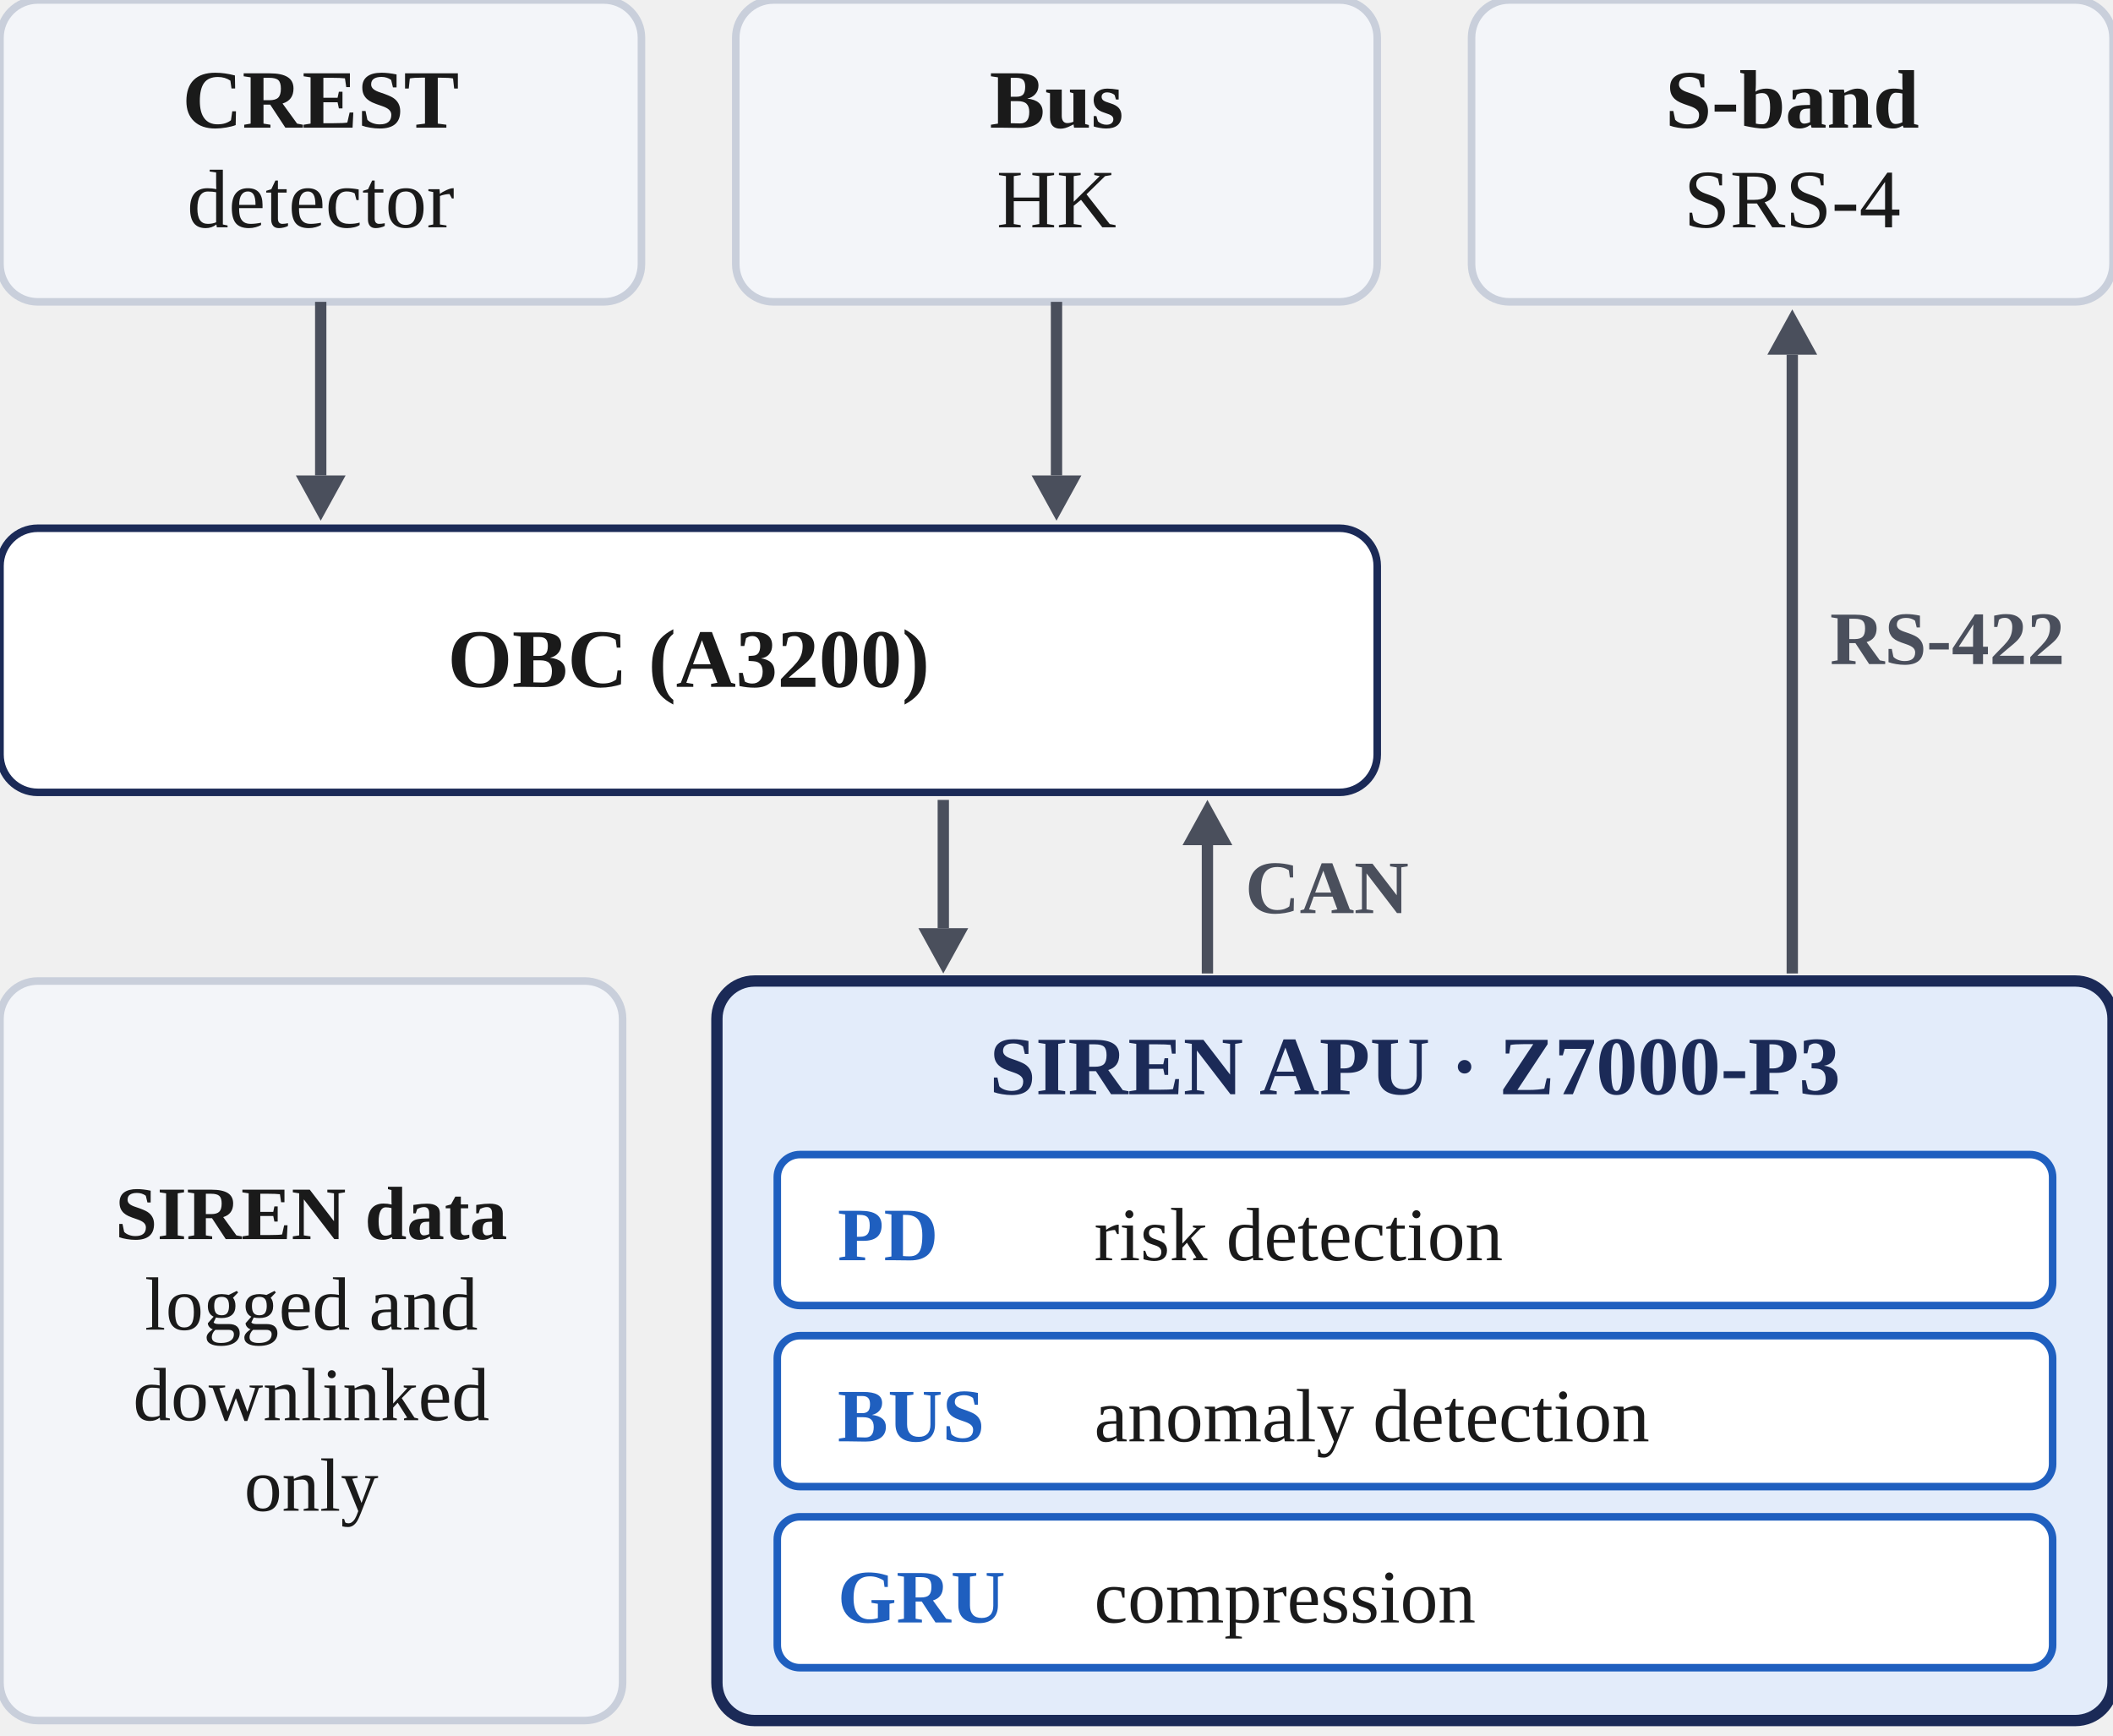
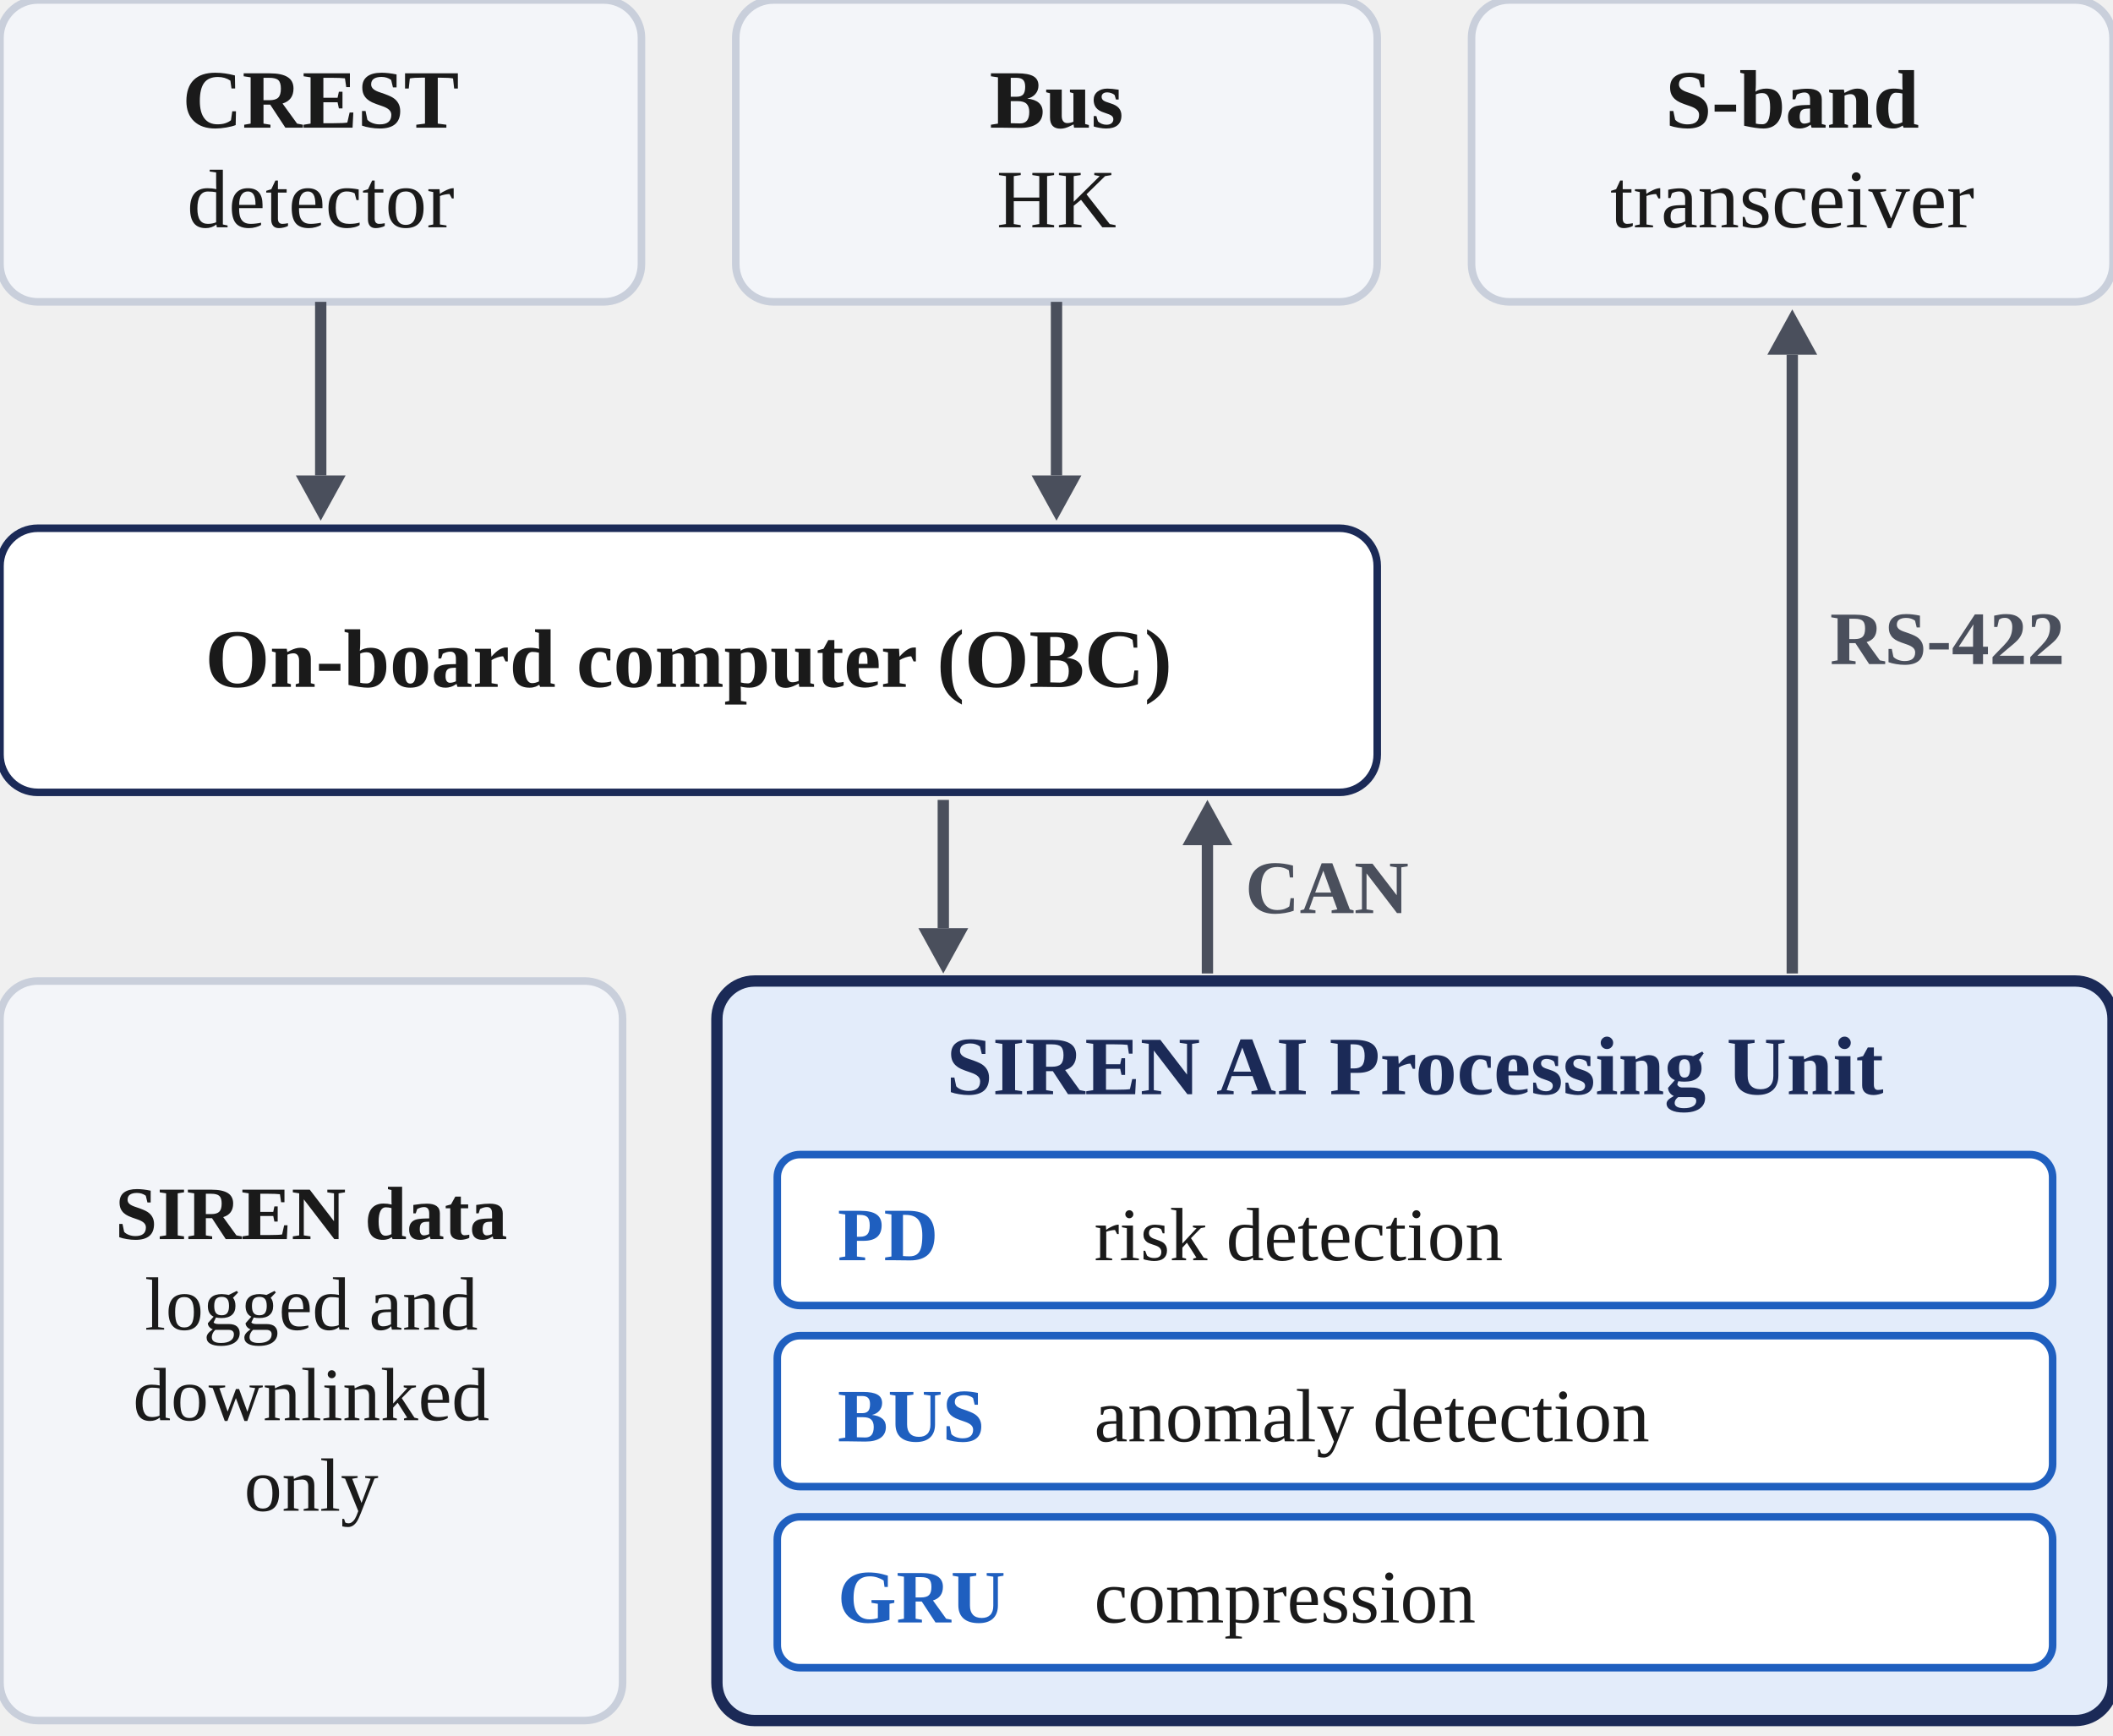
<svg xmlns="http://www.w3.org/2000/svg" width="560" height="460" viewBox="0 0 560 460">
  <rect x="0" y="0" width="170" height="80" rx="10" fill="#f3f5f9" stroke="#c9cfdb" stroke-width="2" />
  <text x="85" y="33.84" font-family="Cambria, Georgia, Times New Roman, serif" font-size="22" font-weight="700" fill="#1a1a1a" text-anchor="middle">CREST</text>
  <text x="85" y="60.24" font-family="Cambria, Georgia, Times New Roman, serif" font-size="22" font-weight="400" fill="#1a1a1a" text-anchor="middle">detector</text>
  <rect x="195" y="0" width="170" height="80" rx="10" fill="#f3f5f9" stroke="#c9cfdb" stroke-width="2" />
  <text x="280" y="33.84" font-family="Cambria, Georgia, Times New Roman, serif" font-size="22" font-weight="700" fill="#1a1a1a" text-anchor="middle">Bus</text>
  <text x="280" y="60.24" font-family="Cambria, Georgia, Times New Roman, serif" font-size="22" font-weight="400" fill="#1a1a1a" text-anchor="middle">HK</text>
  <rect x="390" y="0" width="170" height="80" rx="10" fill="#f3f5f9" stroke="#c9cfdb" stroke-width="2" />
  <text x="475" y="33.84" font-family="Cambria, Georgia, Times New Roman, serif" font-size="22" font-weight="700" fill="#1a1a1a" text-anchor="middle">S-band</text>
-   <text x="475" y="60.24" font-family="Cambria, Georgia, Times New Roman, serif" font-size="22" font-weight="400" fill="#1a1a1a" text-anchor="middle">SRS-4</text>
+   <text x="475" y="60.24" font-family="Cambria, Georgia, Times New Roman, serif" font-size="22" font-weight="400" fill="#1a1a1a" text-anchor="middle">transceiver</text>
  <rect x="0" y="140" width="365" height="70" rx="10" fill="#ffffff" stroke="#1b2a57" stroke-width="2" />
-   <text x="182.5" y="182.04" font-family="Cambria, Georgia, Times New Roman, serif" font-size="22" font-weight="700" fill="#1a1a1a" text-anchor="middle">OBC (A3200)</text>
+   <text x="182.5" y="182.04" font-family="Cambria, Georgia, Times New Roman, serif" font-size="22" font-weight="700" fill="#1a1a1a" text-anchor="middle">On-board computer (OBC)</text>
  <line x1="85" y1="80" x2="85" y2="126" stroke="#4a4f5c" stroke-width="3" />
  <polygon points="85,138 91.6,126.0 78.4,126.0" fill="#4a4f5c" />
  <line x1="280" y1="80" x2="280" y2="126" stroke="#4a4f5c" stroke-width="3" />
  <polygon points="280,138 286.6,126.0 273.4,126.0" fill="#4a4f5c" />
  <rect x="190" y="260" width="370" height="196" rx="10" fill="#e3ecfa" stroke="#1b2a57" stroke-width="3" />
-   <text x="375" y="290" font-family="Cambria, Georgia, Times New Roman, serif" font-size="22" font-weight="700" fill="#1b2a57" text-anchor="middle">SIREN APU · Z7000-P3</text>
+   <text x="375" y="290" font-family="Cambria, Georgia, Times New Roman, serif" font-size="22" font-weight="700" fill="#1b2a57" text-anchor="middle">SIREN AI Processing Unit</text>
  <rect x="206" y="306" width="338" height="40" rx="6" fill="#ffffff" stroke="#1f5fbf" stroke-width="2" />
  <text x="222" y="334" font-family="Cambria, Georgia, Times New Roman, serif" font-size="20" font-weight="700" fill="#1f5fbf" text-anchor="start">PD</text>
  <text x="290" y="334" font-family="Cambria, Georgia, Times New Roman, serif" font-size="20" font-weight="400" fill="#1a1a1a" text-anchor="start">risk detection</text>
  <rect x="206" y="354" width="338" height="40" rx="6" fill="#ffffff" stroke="#1f5fbf" stroke-width="2" />
  <text x="222" y="382" font-family="Cambria, Georgia, Times New Roman, serif" font-size="20" font-weight="700" fill="#1f5fbf" text-anchor="start">BUS</text>
  <text x="290" y="382" font-family="Cambria, Georgia, Times New Roman, serif" font-size="20" font-weight="400" fill="#1a1a1a" text-anchor="start">anomaly detection</text>
  <rect x="206" y="402" width="338" height="40" rx="6" fill="#ffffff" stroke="#1f5fbf" stroke-width="2" />
  <text x="222" y="430" font-family="Cambria, Georgia, Times New Roman, serif" font-size="20" font-weight="700" fill="#1f5fbf" text-anchor="start">GRU</text>
  <text x="290" y="430" font-family="Cambria, Georgia, Times New Roman, serif" font-size="20" font-weight="400" fill="#1a1a1a" text-anchor="start">compression</text>
  <line x1="250" y1="212" x2="250" y2="246" stroke="#4a4f5c" stroke-width="3" />
  <polygon points="250,258 256.6,246.0 243.4,246.0" fill="#4a4f5c" />
  <line x1="320" y1="258" x2="320" y2="224" stroke="#4a4f5c" stroke-width="3" />
  <polygon points="320,212 313.4,224.0 326.6,224.0" fill="#4a4f5c" />
  <text x="330" y="242" font-family="Cambria, Georgia, Times New Roman, serif" font-size="20" font-weight="700" fill="#4a4f5c" text-anchor="start">CAN</text>
  <line x1="475" y1="258" x2="475" y2="94" stroke="#4a4f5c" stroke-width="3" />
  <polygon points="475,82 468.4,94.0 481.6,94.0" fill="#4a4f5c" />
  <text x="485" y="176" font-family="Cambria, Georgia, Times New Roman, serif" font-size="20" font-weight="700" fill="#4a4f5c" text-anchor="start">RS-422</text>
  <rect x="0" y="260" width="165" height="196" rx="10" fill="#f3f5f9" stroke="#c9cfdb" stroke-width="2" />
  <text x="82.5" y="328.4" font-family="Cambria, Georgia, Times New Roman, serif" font-size="20" font-weight="700" fill="#1a1a1a" text-anchor="middle">SIREN data</text>
  <text x="82.5" y="352.4" font-family="Cambria, Georgia, Times New Roman, serif" font-size="20" font-weight="400" fill="#1a1a1a" text-anchor="middle">logged and</text>
  <text x="82.5" y="376.4" font-family="Cambria, Georgia, Times New Roman, serif" font-size="20" font-weight="400" fill="#1a1a1a" text-anchor="middle">downlinked</text>
  <text x="82.5" y="400.4" font-family="Cambria, Georgia, Times New Roman, serif" font-size="20" font-weight="400" fill="#1a1a1a" text-anchor="middle">only</text>
</svg>
